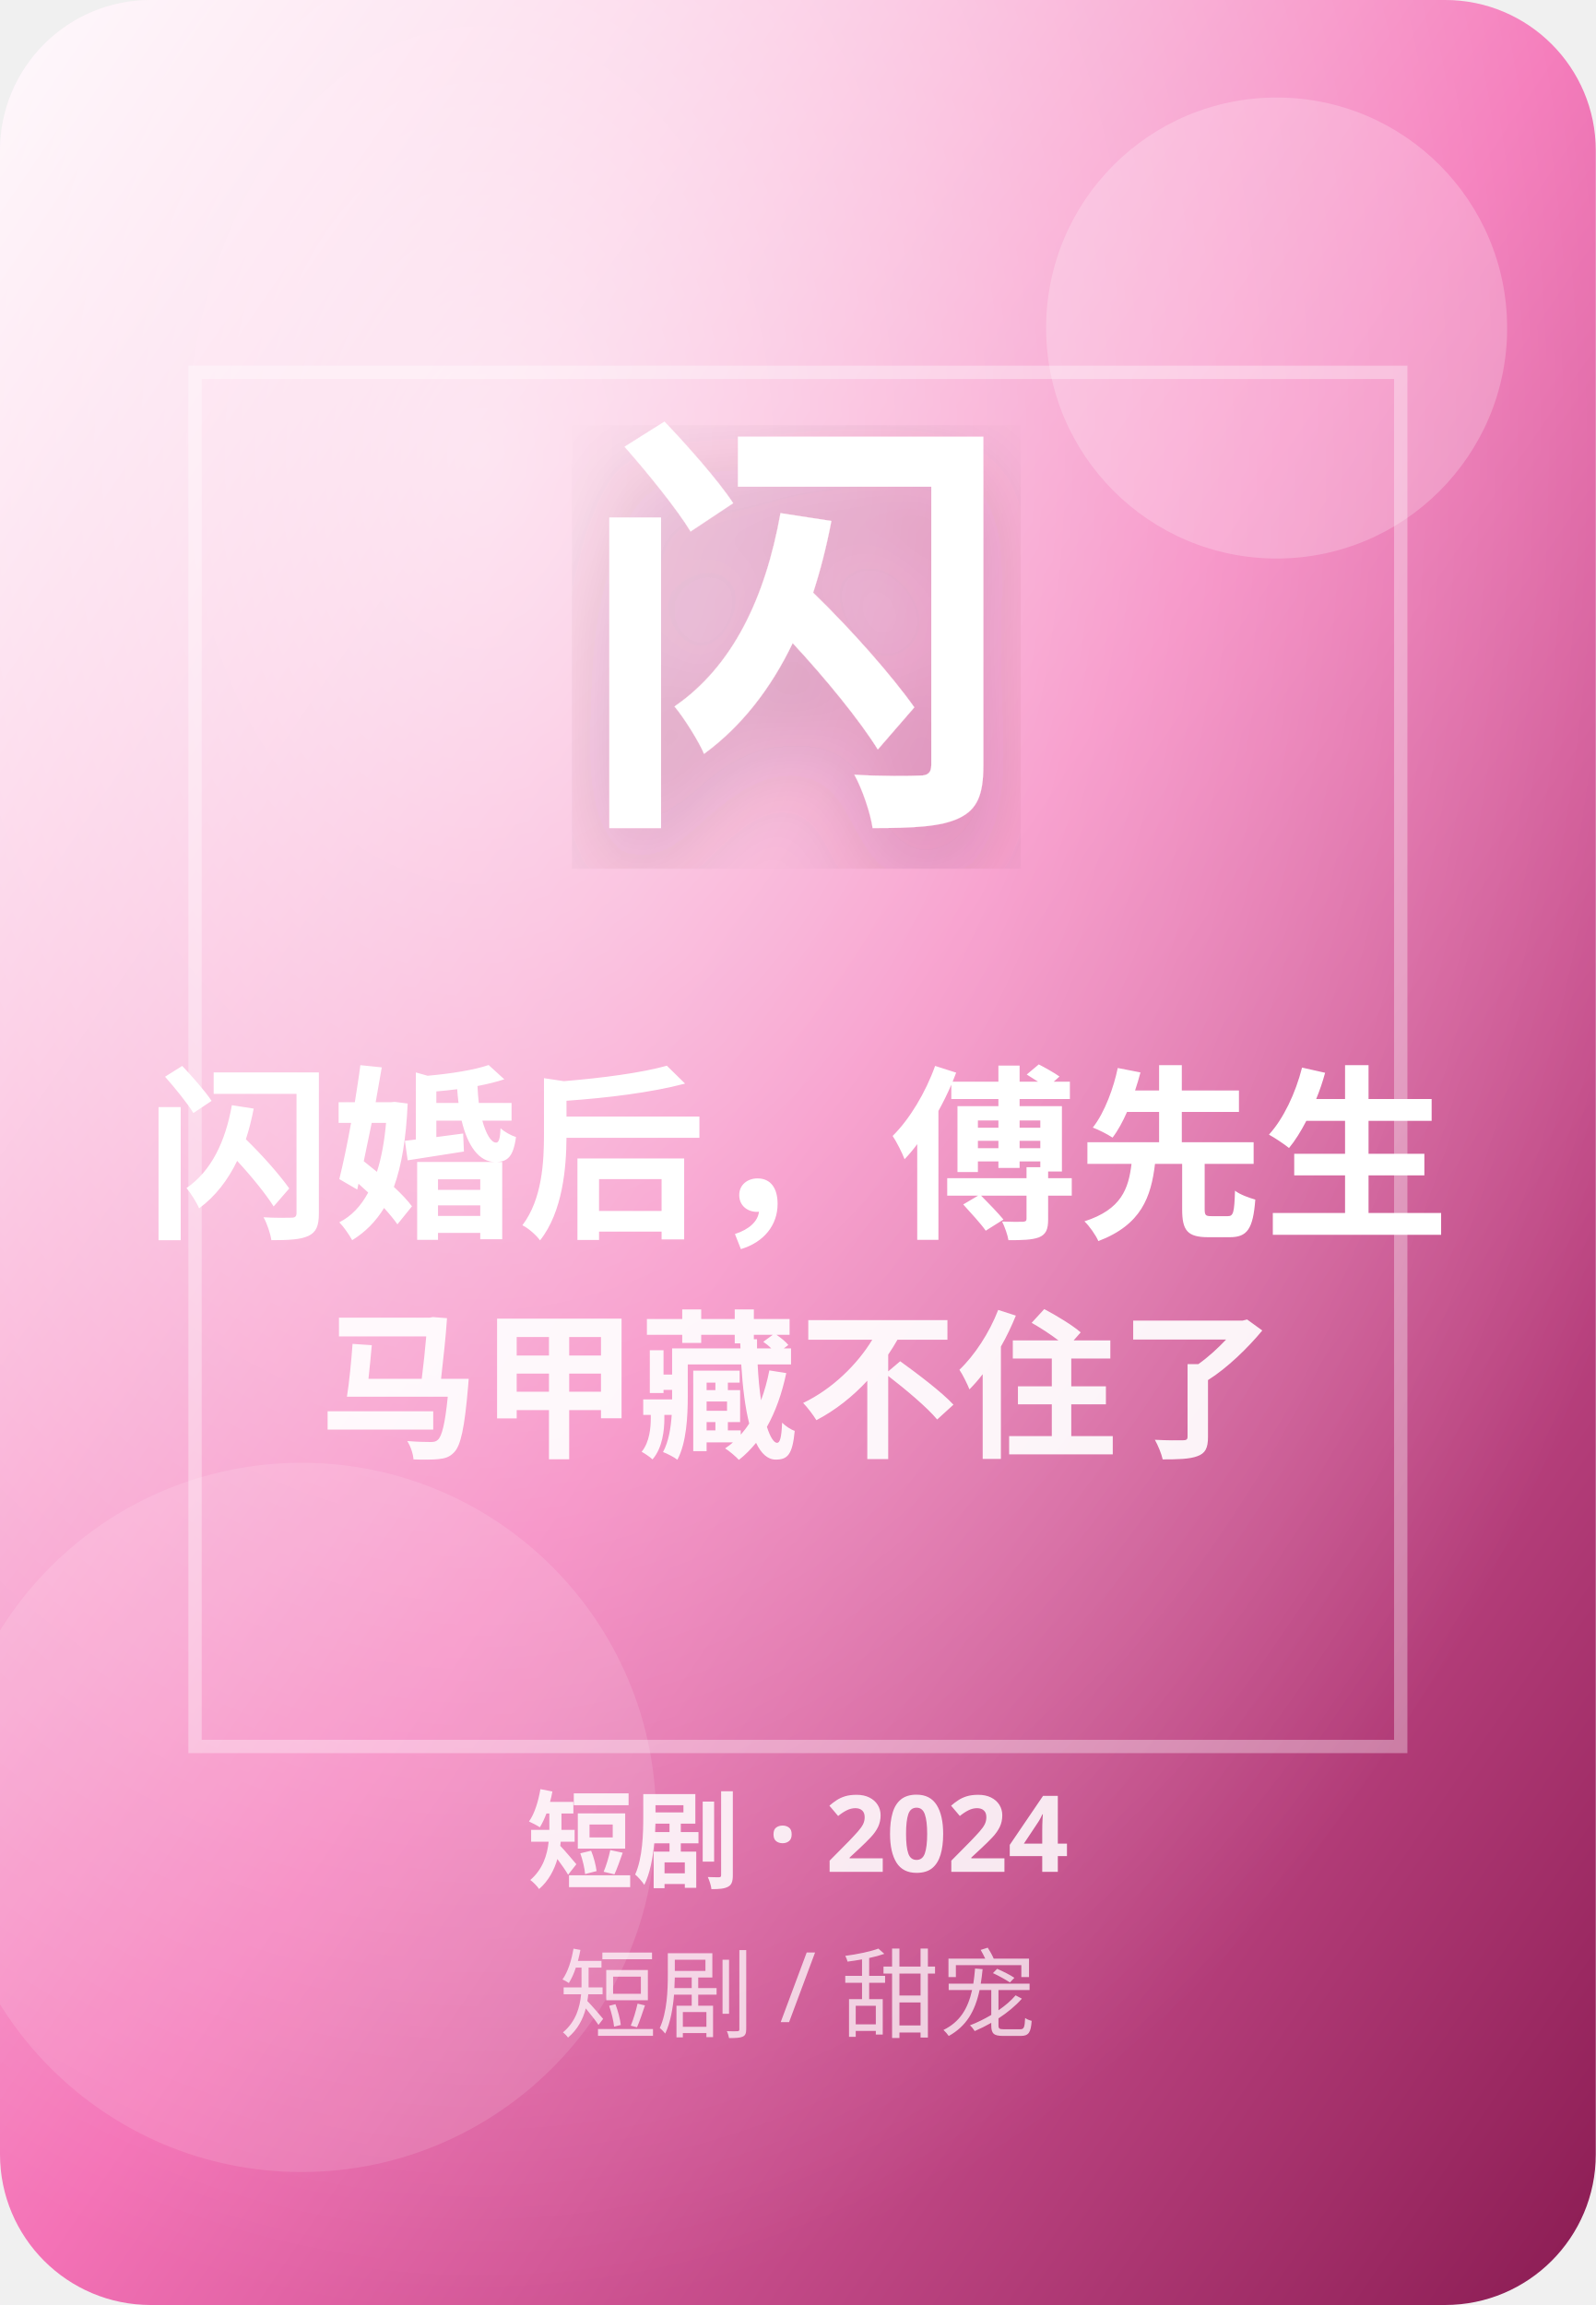
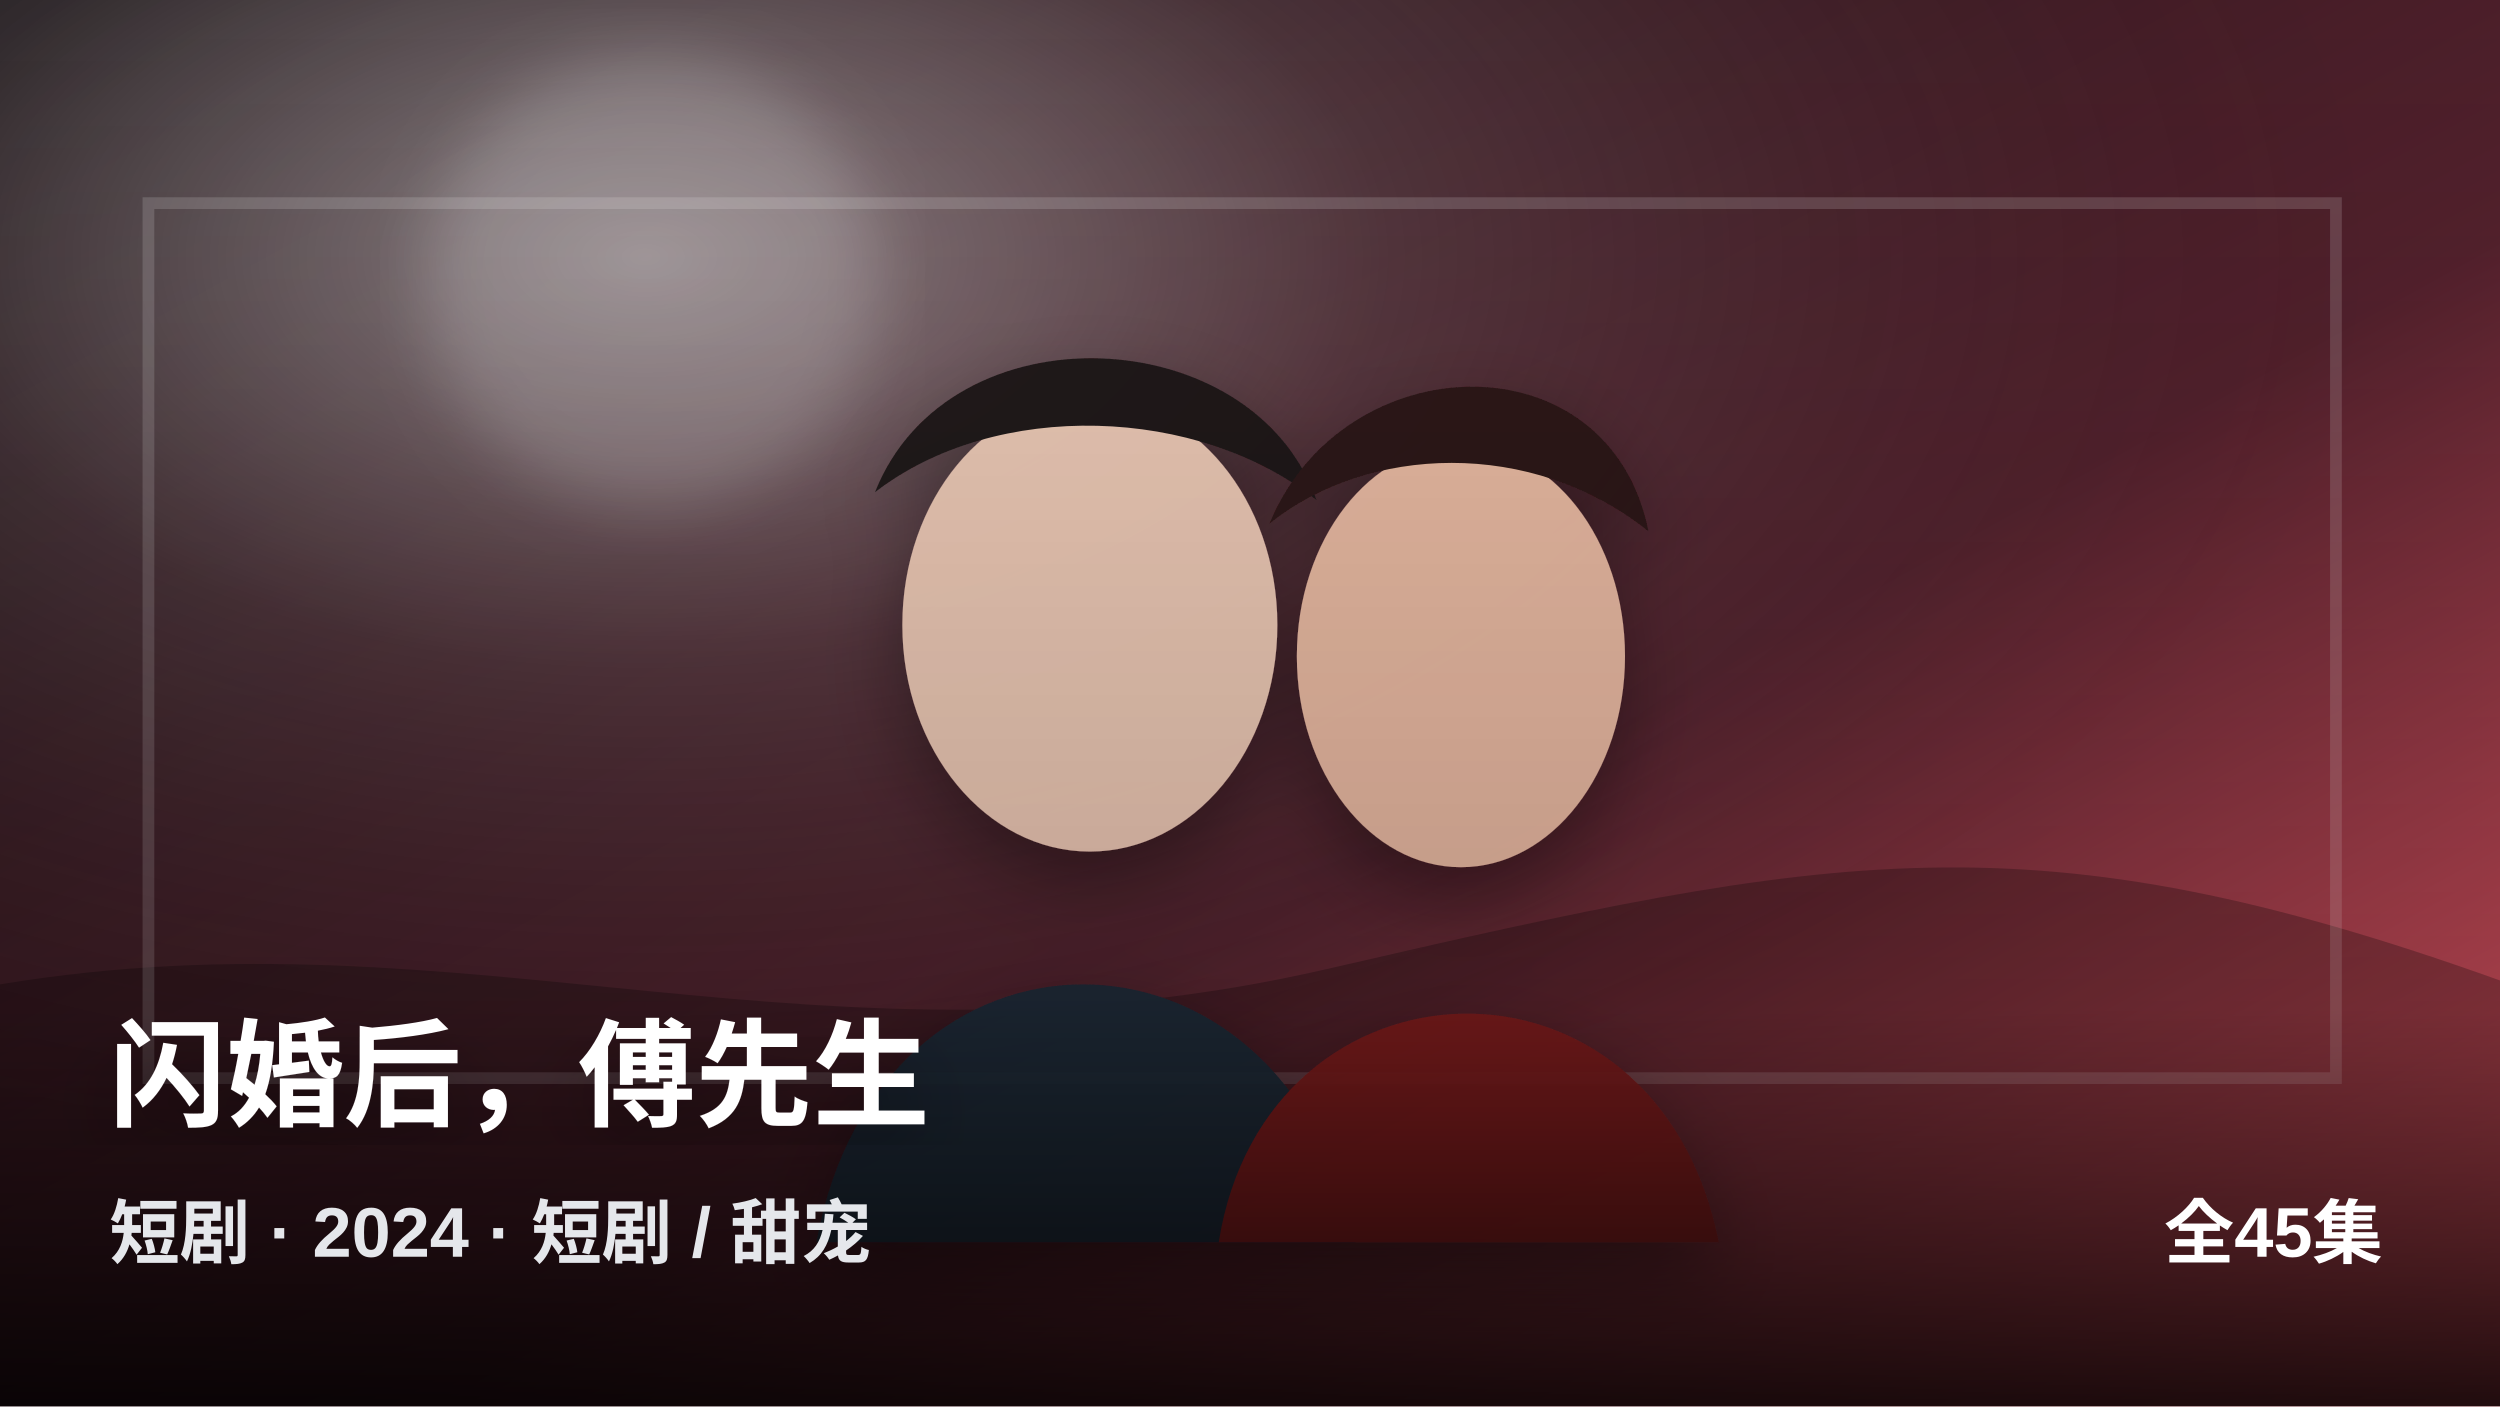
- <svg xmlns="http://www.w3.org/2000/svg" width="360" height="520" viewBox="0 0 360 520">
+ <svg xmlns="http://www.w3.org/2000/svg" width="640" height="360" viewBox="0 0 640 360">
  <defs>
-     <linearGradient id="g" x1="0" y1="0" x2="1" y2="1">
-       <stop offset="0" stop-color="#fff7fb" />
-       <stop offset="0.5" stop-color="#f472b6" />
-       <stop offset="1" stop-color="#8a1b52" />
+     <linearGradient id="bg" x1="0" y1="0" x2="1" y2="1">
+       <stop offset="0" stop-color="#160f12" />
+       <stop offset="0.58" stop-color="#54212d" />
+       <stop offset="1" stop-color="#ff5f6d" />
    </linearGradient>
-     <radialGradient id="r" cx="30%" cy="20%" r="80%">
-       <stop offset="0" stop-color="#fff" stop-opacity=".65" />
-       <stop offset="1" stop-color="#fff" stop-opacity="0" />
+     <radialGradient id="light" cx="26%" cy="18%" r="70%">
+       <stop offset="0" stop-color="#fff" stop-opacity=".48" />
+       <stop offset=".42" stop-color="#fff" stop-opacity=".12" />
+       <stop offset="1" stop-color="#000" stop-opacity="0" />
    </radialGradient>
+     <linearGradient id="fade" x1="0" y1="0" x2="0" y2="1">
+       <stop offset="0" stop-color="#000" stop-opacity="0" />
+       <stop offset=".72" stop-color="#000" stop-opacity=".18" />
+       <stop offset="1" stop-color="#000" stop-opacity=".82" />
+     </linearGradient>
+     <filter id="soft">
+       <feGaussianBlur stdDeviation="8" />
+     </filter>
    <filter id="shadow">
-       <feDropShadow dx="0" dy="10" stdDeviation="12" flood-color="#4a102b" flood-opacity=".26" />
+       <feDropShadow dx="0" dy="8" stdDeviation="10" flood-color="#000" flood-opacity=".38" />
    </filter>
  </defs>
-   <rect width="360" height="520" rx="34" fill="url(#g)" />
-   <rect width="360" height="520" rx="34" fill="url(#r)" />
-   <circle cx="288" cy="74" r="52" fill="#fff" opacity=".22" />
-   <circle cx="68" cy="410" r="80" fill="#fff" opacity=".12" />
-   <path d="M44 84h272v310H44z" fill="none" stroke="#fff" stroke-opacity=".34" stroke-width="3" />
-   <text x="180" y="178" text-anchor="middle" font-family="Microsoft YaHei, SimHei, sans-serif" font-size="98" font-weight="900" fill="#fff" filter="url(#shadow)">闪</text>
-   <text x="180" y="276" text-anchor="middle" font-family="Microsoft YaHei, SimHei, sans-serif" font-size="42" font-weight="900" fill="#fff">闪婚后，傅先生</text>
-   <text x="180" y="326" text-anchor="middle" font-family="Microsoft YaHei, SimHei, sans-serif" font-size="36" font-weight="800" fill="#fff" opacity=".92">马甲藏不住了</text>
-   <text x="180" y="424" text-anchor="middle" font-family="Microsoft YaHei, SimHei, sans-serif" font-size="24" font-weight="700" fill="#fff" opacity=".86">短剧 · 2024</text>
-   <text x="180" y="458" text-anchor="middle" font-family="Microsoft YaHei, SimHei, sans-serif" font-size="22" fill="#fff" opacity=".72">短剧 / 甜宠</text>
+   <rect width="640" height="360" fill="url(#bg)" />
+   <rect width="640" height="360" fill="url(#light)" />
+   <path d="M0 252 C120 232 210 278 340 248 S520 208 640 251 V360 H0Z" fill="#000" opacity=".25" />
+   <circle cx="167" cy="72" r="58" fill="#fff" opacity=".18" filter="url(#soft)" />
+   <rect x="38" y="52" width="560" height="224" fill="none" stroke="#fff" stroke-opacity=".16" stroke-width="3" />
+   <g filter="url(#shadow)" opacity=".94">
+     <ellipse cx="279" cy="160" rx="48" ry="58" fill="#f7d2bd" />
+     <path d="M209 318 C225 230 329 230 347 318Z" fill="#1f2937" />
+     <path d="M224 126 C243 78 321 82 337 128 C307 104 255 102 224 126Z" fill="#1b1717" />
+     <ellipse cx="374" cy="168" rx="42" ry="54" fill="#f3c4aa" />
+     <path d="M312 318 C324 242 424 238 440 318Z" fill="#7f1d1d" />
+     <path d="M325 134 C344 88 412 86 422 136 C392 112 350 114 325 134Z" fill="#2a1814" />
+   </g>
+   <rect width="640" height="360" fill="url(#fade)" />
+   <text x="28" y="286" font-family="Microsoft YaHei, PingFang SC, Arial, sans-serif" font-size="30" font-weight="900" fill="#fff" filter="url(#shadow)">闪婚后，傅先生</text>
+   <text x="28" y="322" font-family="Microsoft YaHei, PingFang SC, Arial, sans-serif" font-size="18" font-weight="700" fill="#e5e7eb">短剧 · 2024 · 短剧 / 甜宠</text>
+   <text x="610" y="322" text-anchor="end" font-family="Microsoft YaHei, PingFang SC, Arial, sans-serif" font-size="18" font-weight="800" fill="#fff">全45集</text>
</svg>
